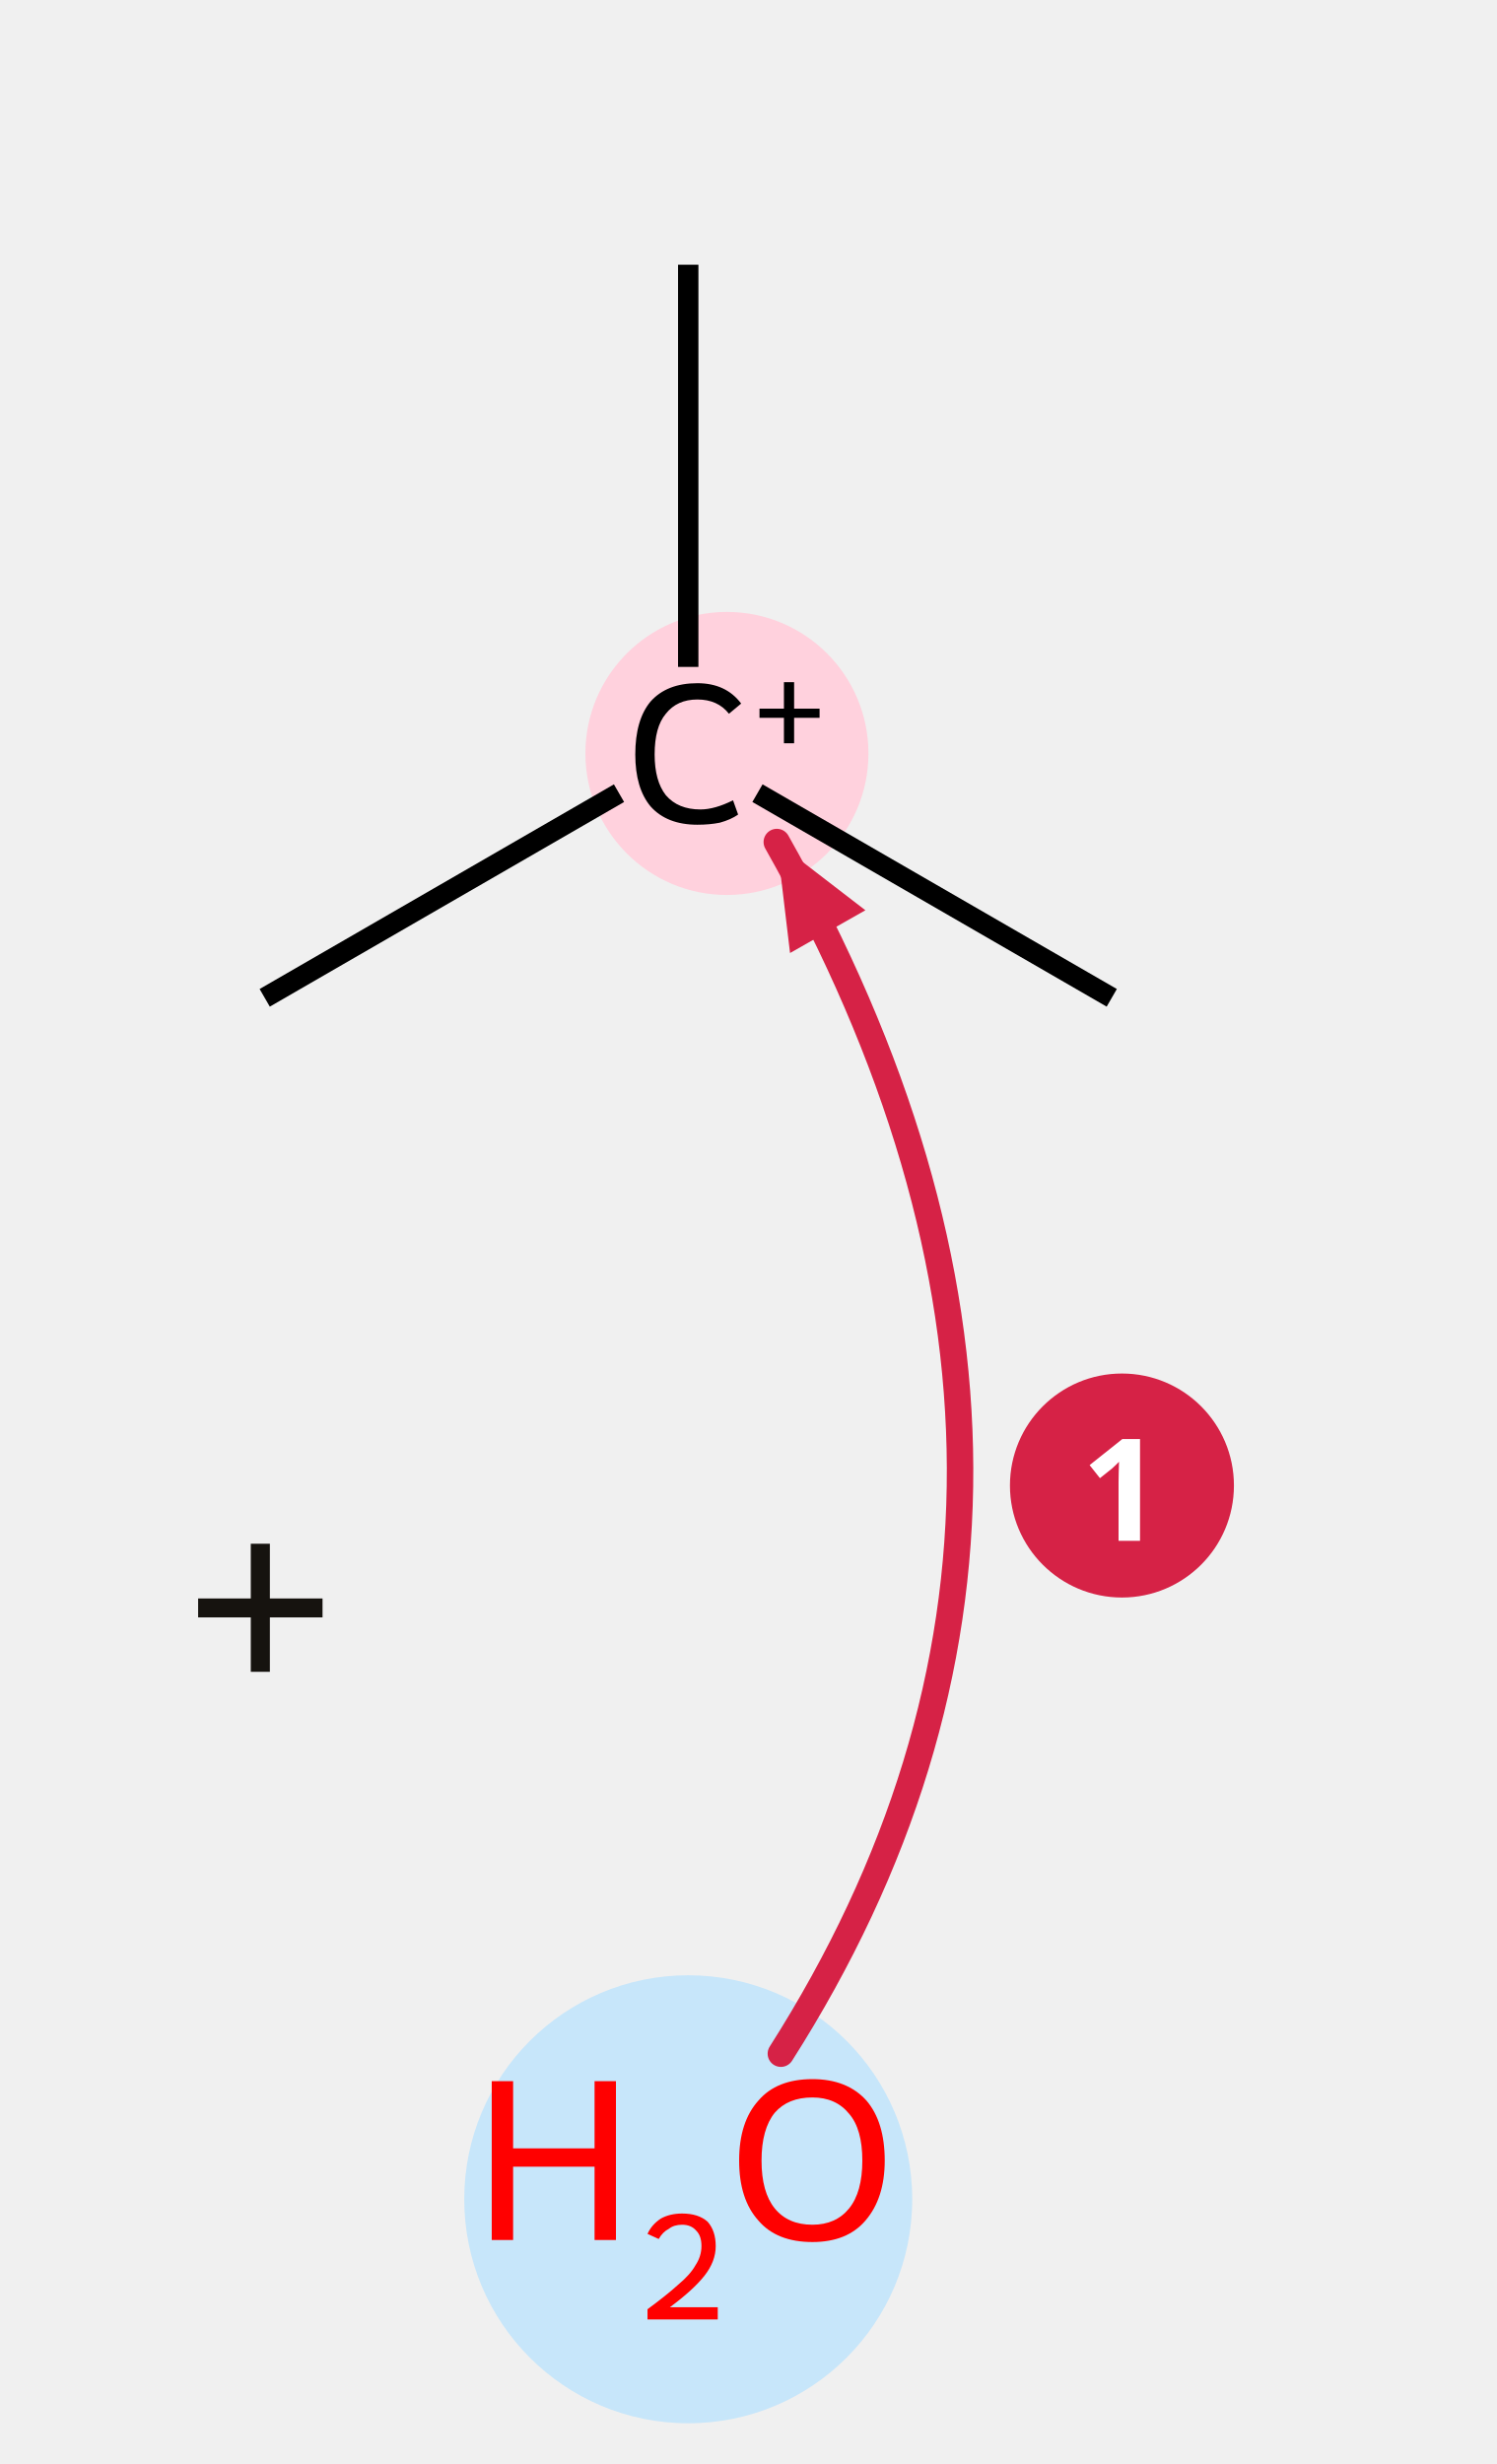
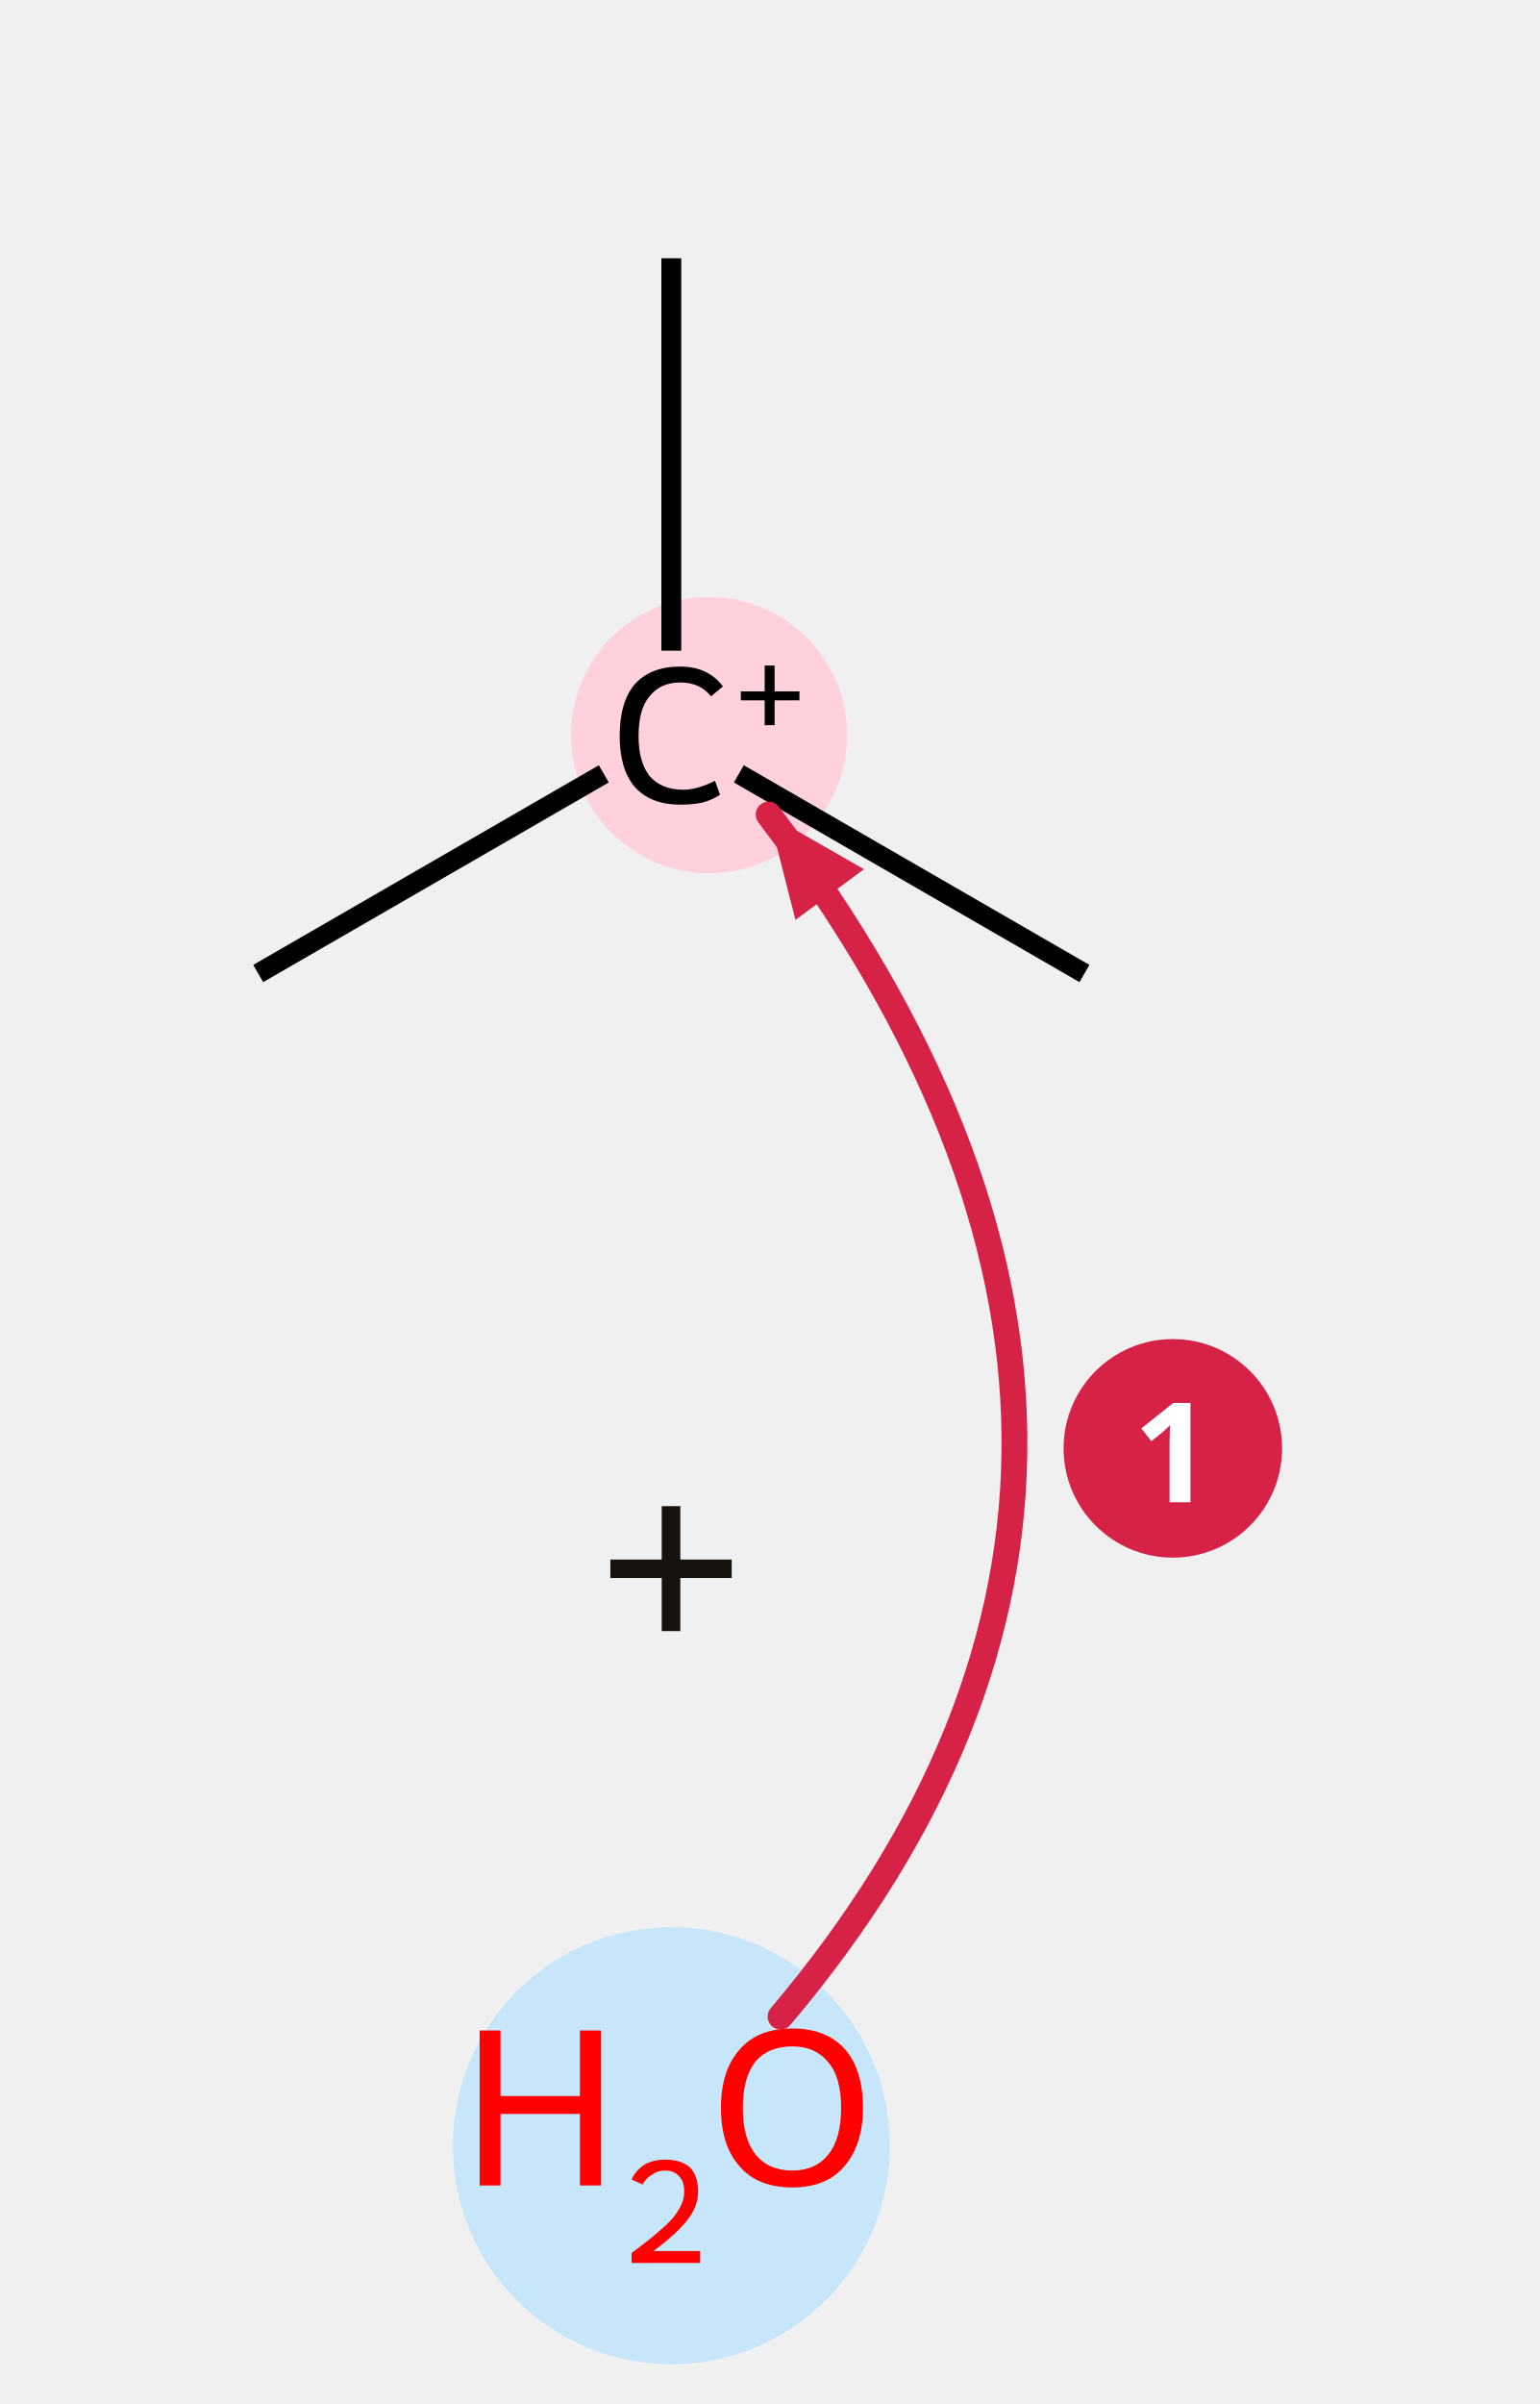
- <svg xmlns="http://www.w3.org/2000/svg" version="1.1" width="147px" height="242px" viewBox="4 4 147 242">
+ <svg xmlns="http://www.w3.org/2000/svg" version="1.1" width="155px" height="242px" viewBox="4 4 155 242">
  <g transform="translate(-48.4, -44.0)">
    <ellipse cx="123.8" cy="122.0" rx="13.4" ry="13.4" class="atom-1" style="fill:#FFD1DD;fill-rule:evenodd;stroke:#FFD1DD;stroke-width:1.0px;stroke-linecap:butt;stroke-linejoin:miter;stroke-opacity:1" />
    <path class="bond-0 atom-0 atom-1" d="M 78.4,146.0 L 113.2,125.9" style="fill:none;fill-rule:evenodd;stroke:#000000;stroke-width:2.0px;stroke-linecap:butt;stroke-linejoin:miter;stroke-opacity:1" />
    <path class="bond-1 atom-1 atom-2" d="M 126.8,125.9 L 161.6,146.0" style="fill:none;fill-rule:evenodd;stroke:#000000;stroke-width:2.0px;stroke-linecap:butt;stroke-linejoin:miter;stroke-opacity:1" />
    <path class="bond-2 atom-1 atom-3" d="M 120.0,113.5 L 120.0,74.0" style="fill:none;fill-rule:evenodd;stroke:#000000;stroke-width:2.0px;stroke-linecap:butt;stroke-linejoin:miter;stroke-opacity:1" />
    <path class="atom-1" d="M 114.8 122.1 Q 114.8 118.7, 116.3 116.9 Q 117.9 115.1, 120.9 115.1 Q 123.7 115.1, 125.2 117.1 L 124.0 118.1 Q 122.9 116.7, 120.9 116.7 Q 118.9 116.7, 117.8 118.1 Q 116.7 119.4, 116.7 122.1 Q 116.7 124.7, 117.8 126.1 Q 119.0 127.5, 121.2 127.5 Q 122.6 127.5, 124.4 126.6 L 124.9 128.0 Q 124.2 128.5, 123.1 128.8 Q 122.1 129.0, 120.9 129.0 Q 117.9 129.0, 116.3 127.2 Q 114.8 125.4, 114.8 122.1 " fill="#000000" />
    <path class="atom-1" d="M 127.0 117.6 L 129.4 117.6 L 129.4 115.0 L 130.4 115.0 L 130.4 117.6 L 132.9 117.6 L 132.9 118.5 L 130.4 118.5 L 130.4 121.0 L 129.4 121.0 L 129.4 118.5 L 127.0 118.5 L 127.0 117.6 " fill="#000000" />
  </g>
  <g transform="translate(-48.4, 110.0)">
    <circle cx="120.0" cy="110.0" r="22" fill="rgb(199,230,250)" />
    <path class="atom-0" d="M 100.7 98.4 L 102.8 98.4 L 102.8 105.0 L 110.8 105.0 L 110.8 98.4 L 112.9 98.4 L 112.9 114.0 L 110.8 114.0 L 110.8 106.8 L 102.8 106.8 L 102.8 114.0 L 100.7 114.0 L 100.7 98.4 " fill="#FF0000" />
    <path class="atom-0" d="M 116.0 113.4 Q 116.4 112.5, 117.3 111.9 Q 118.2 111.4, 119.4 111.4 Q 121.0 111.4, 121.9 112.2 Q 122.7 113.1, 122.7 114.6 Q 122.7 116.1, 121.6 117.5 Q 120.5 118.9, 118.2 120.6 L 122.9 120.6 L 122.9 121.8 L 116.0 121.8 L 116.0 120.8 Q 117.9 119.4, 119.0 118.4 Q 120.2 117.4, 120.7 116.5 Q 121.3 115.6, 121.3 114.6 Q 121.3 113.6, 120.8 113.1 Q 120.3 112.5, 119.4 112.5 Q 118.6 112.5, 118.1 112.9 Q 117.5 113.2, 117.1 113.9 L 116.0 113.4 " fill="#FF0000" />
    <path class="atom-0" d="M 125.0 106.2 Q 125.0 102.4, 126.9 100.3 Q 128.7 98.2, 132.2 98.2 Q 135.6 98.2, 137.5 100.3 Q 139.3 102.4, 139.3 106.2 Q 139.3 109.9, 137.4 112.1 Q 135.6 114.2, 132.2 114.2 Q 128.7 114.2, 126.9 112.1 Q 125.0 110.0, 125.0 106.2 M 132.2 112.5 Q 134.5 112.5, 135.8 110.9 Q 137.1 109.3, 137.1 106.2 Q 137.1 103.1, 135.8 101.6 Q 134.5 100.0, 132.2 100.0 Q 129.8 100.0, 128.5 101.5 Q 127.2 103.1, 127.2 106.2 Q 127.2 109.3, 128.5 110.9 Q 129.8 112.5, 132.2 112.5 " fill="#FF0000" />
  </g>
-   <text x="29.6" y="161.0" text-anchor="middle" dominant-baseline="central" font-family="Karla, sans-serif" font-size="26" fill="#16130F">+</text>
-   <path d="M 80.7,205.7 Q 116.1,150.1 80.3,86.7" fill="none" stroke="#D62246" stroke-width="2.6" stroke-linecap="round" />
-   <polygon points="80.3,86.7 89.0,93.4 81.6,97.6" fill="#D62246" />
-   <circle cx="114.2" cy="149.9" r="11" fill="#D62246" />
-   <text x="114.2" y="149.9" text-anchor="middle" dominant-baseline="central" font-family="Karla, sans-serif" font-size="14" font-weight="700" fill="#FFFFFF">1</text>
+   <text x="71.6" y="161.0" text-anchor="middle" dominant-baseline="central" font-family="Karla, sans-serif" font-size="26" fill="#16130F">+</text>
+   <path d="M 82.6,207.0 Q 130.3,150.5 81.4,86.0" fill="none" stroke="#D62246" stroke-width="2.6" stroke-linecap="round" />
+   <polygon points="81.4,86.0 91.0,91.5 84.1,96.6" fill="#D62246" />
+   <circle cx="122.1" cy="149.8" r="11" fill="#D62246" />
+   <text x="122.1" y="149.8" text-anchor="middle" dominant-baseline="central" font-family="Karla, sans-serif" font-size="14" font-weight="700" fill="#FFFFFF">1</text>
</svg>
